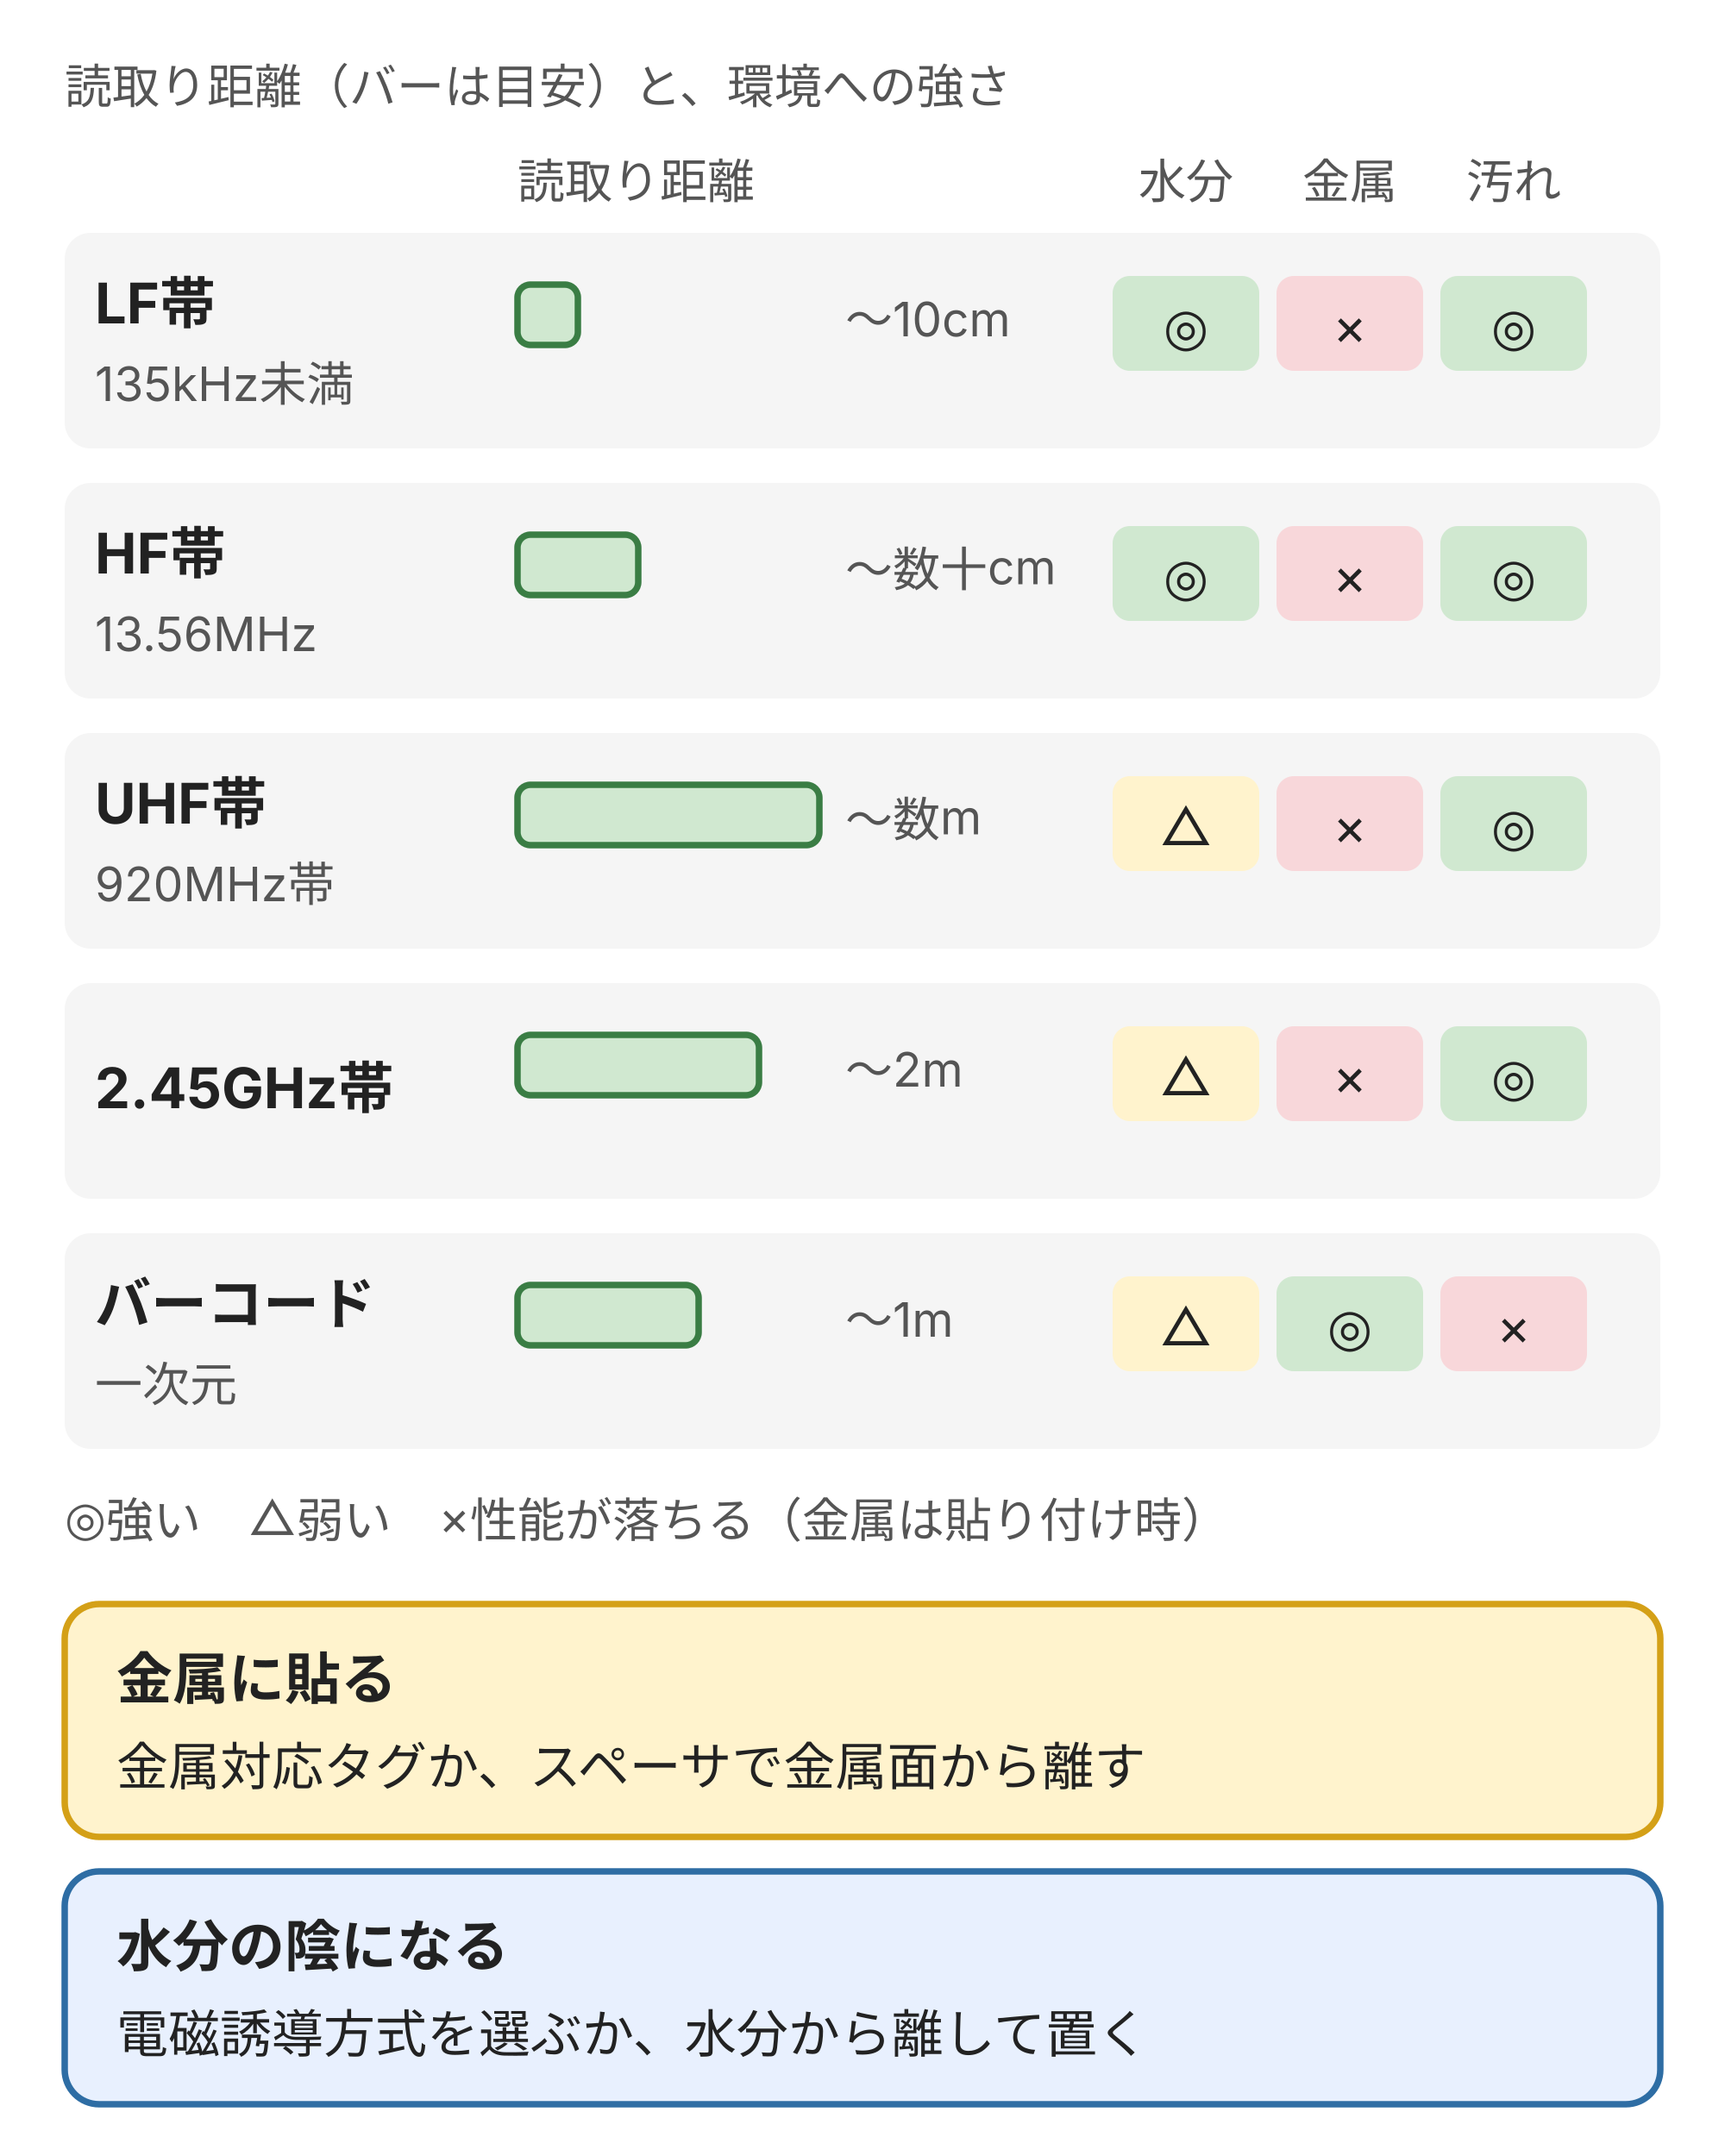
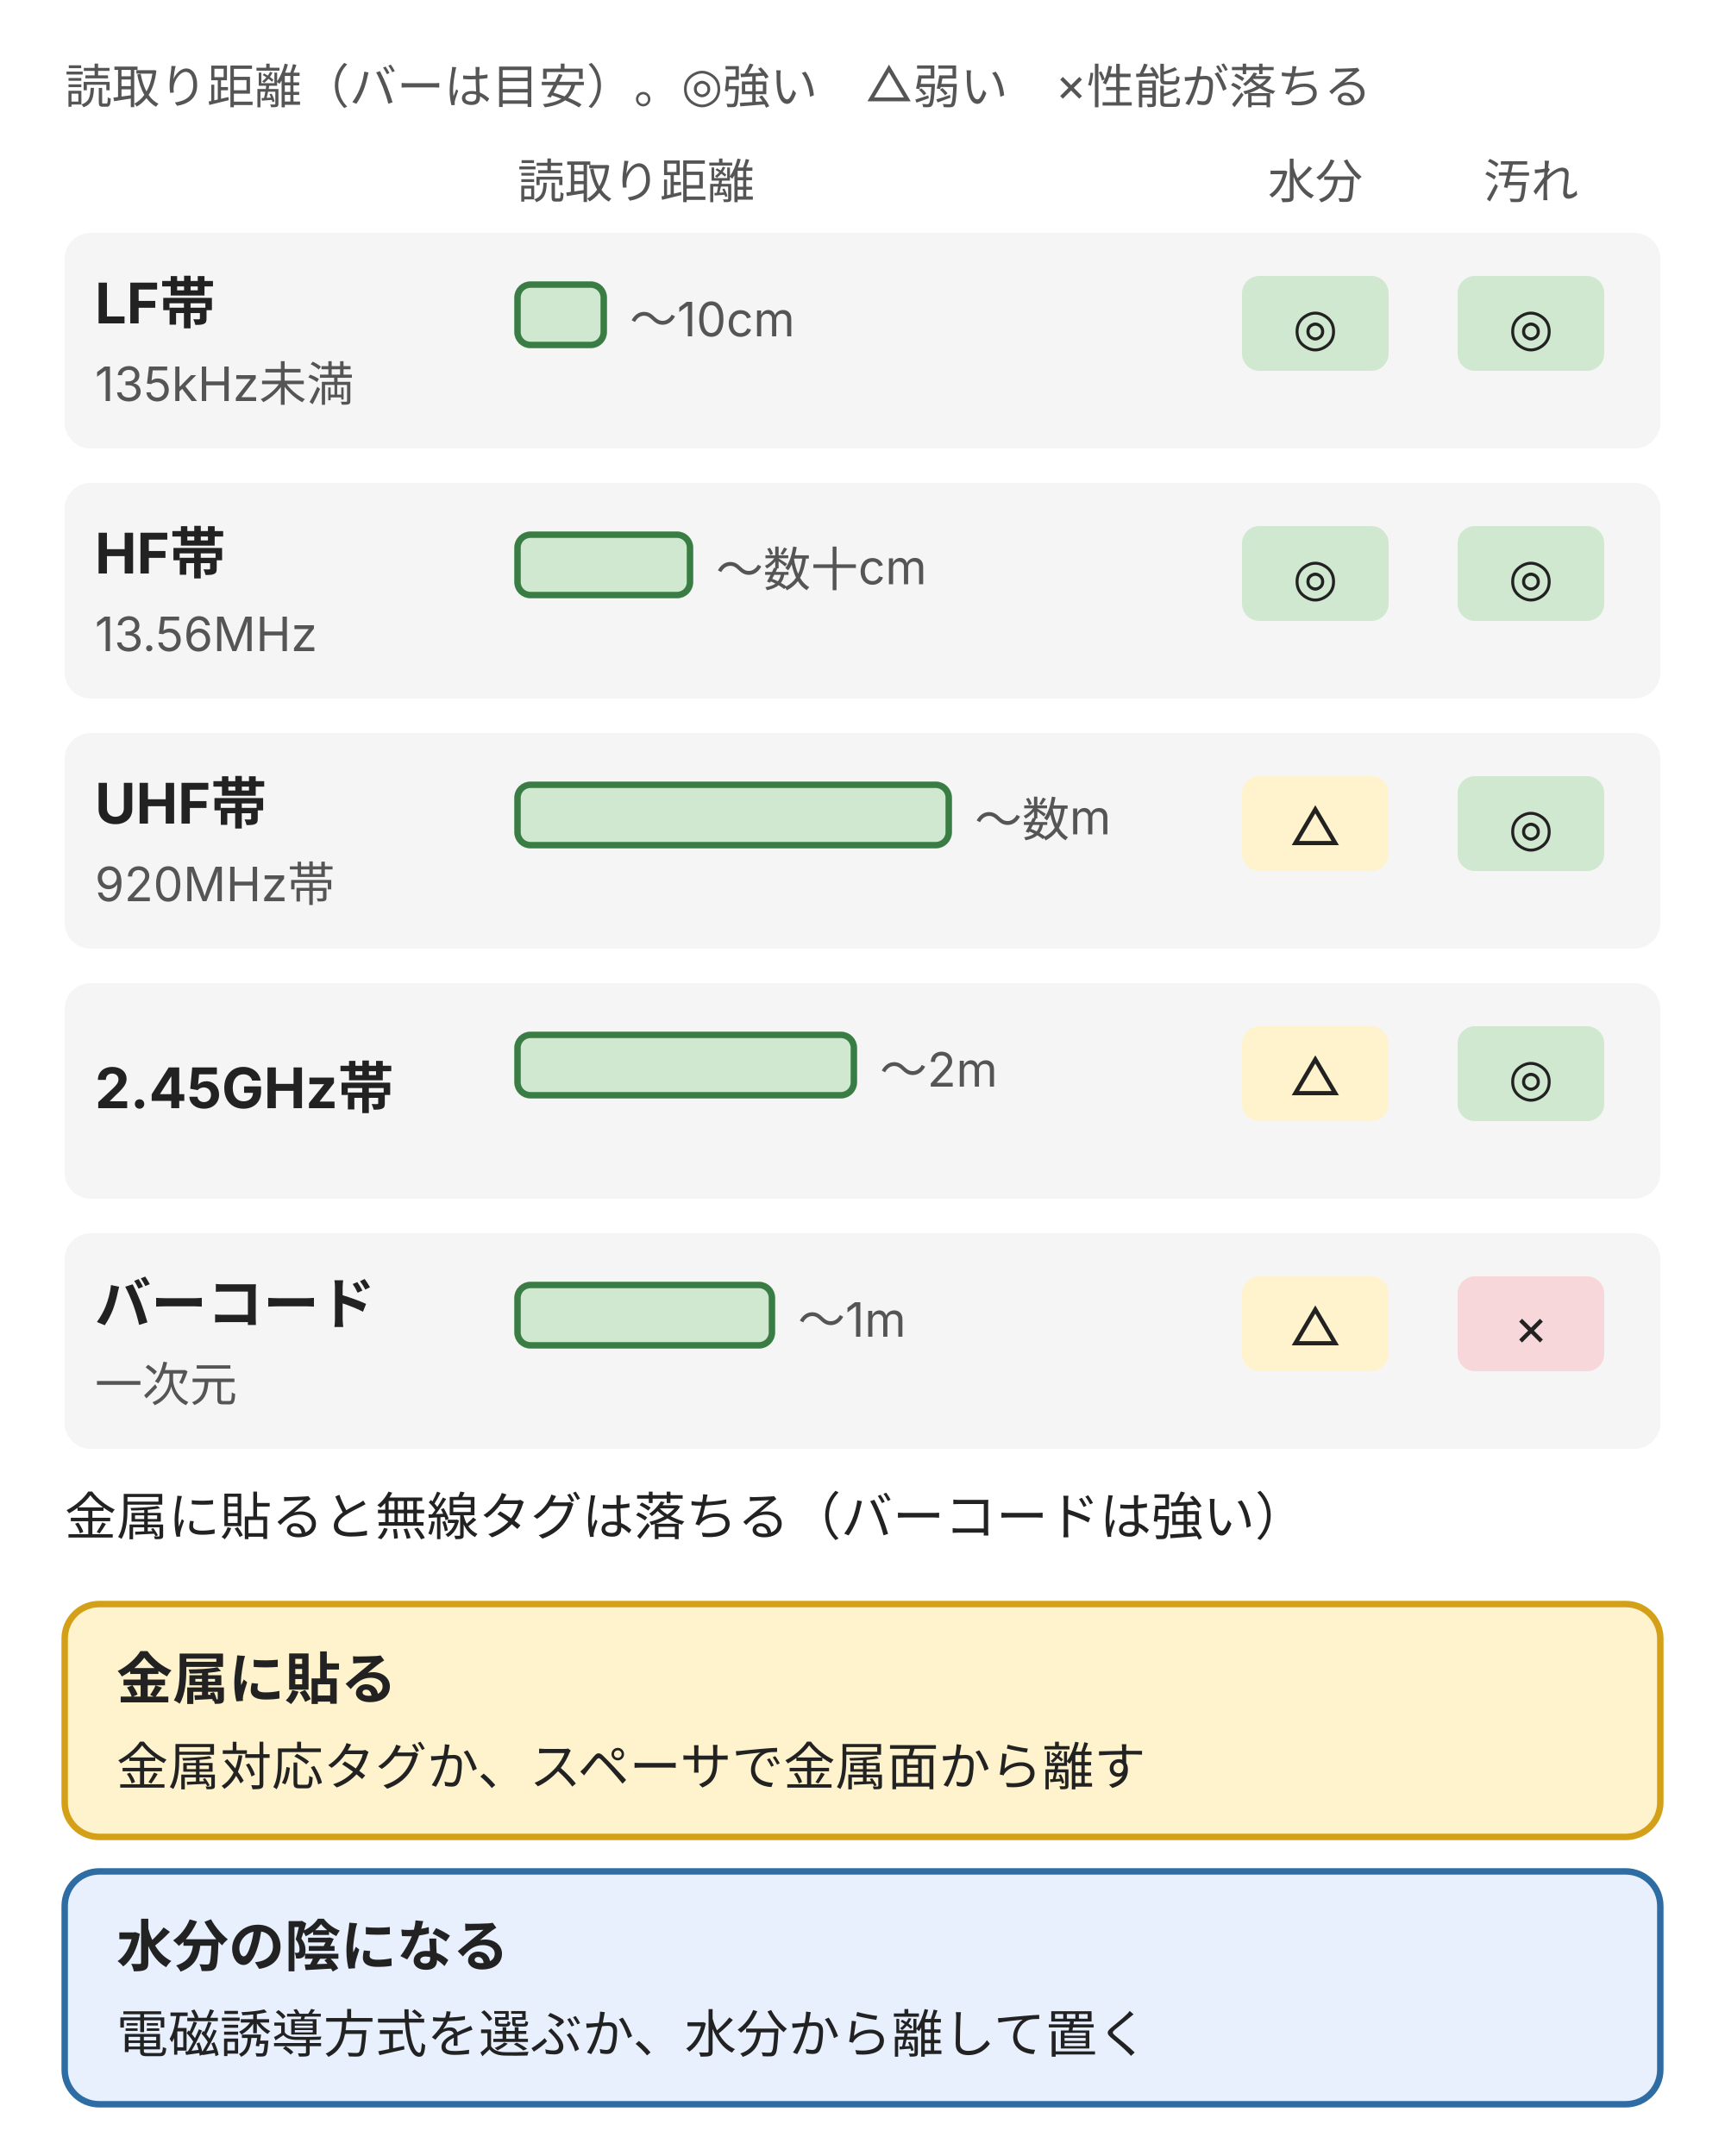
<svg xmlns="http://www.w3.org/2000/svg" viewBox="0 0 400 500" style="max-width:400px;width:100%" role="img" aria-label="無線タグの方式別に読取り距離と、水分、金属、汚れへの強さをバーコードと比べた図。920MHz帯は数mまで読めるが金属と水分に弱い">
  <defs>
    <style>
      text { font-family: Inter, "Noto Sans JP", "Hiragino Kaku Gothic ProN", sans-serif; font-size: 12px; fill: #222; }
      .b { font-size: 13px; font-weight: bold; }
      .s { font-size: 11px; fill: #555; }
      .m { text-anchor: middle; }
      .row { fill: #f5f5f5; }
      .bar { fill: #d0e8d0; stroke: #3a7d44; stroke-width: 1.5; }
      .g { fill: #d0e8d0; }
      .o { fill: #e8f0fe; }
      .w { fill: #fff3cd; }
      .x { fill: #f8d7da; }
    </style>
  </defs>
-   <text class="s" x="15" y="24">読取り距離（バーは目安）と、環境への強さ</text>
+   <text class="s" x="15" y="24">読取り距離（バーは目安）。◎強い　△弱い　×性能が落ちる</text>
  <text class="s" x="120" y="46">読取り距離</text>
-   <text class="s m" x="275" y="46">水分</text>
-   <text class="s m" x="313" y="46">金属</text>
-   <text class="s m" x="351" y="46">汚れ</text>
+   <text class="s m" x="305" y="46">水分</text>
+   <text class="s m" x="355" y="46">汚れ</text>
  <g>
    <rect class="row" x="15" y="54" width="370" height="50" rx="6" />
    <text class="b" x="22" y="75">LF帯</text>
    <text class="s" x="22" y="93">135kHz未満</text>
-     <rect class="bar" x="120" y="66" width="14" height="14" rx="3" />
-     <text class="s" x="196" y="78">〜10cm</text>
+     <rect class="bar" x="120" y="66" width="20" height="14" rx="3" />
+     <text class="s" x="146" y="78">〜10cm</text>
    <g class="m">
-       <rect class="g" x="258" y="64" width="34" height="22" rx="4" />
-       <text x="275" y="80">◎</text>
-       <rect class="x" x="296" y="64" width="34" height="22" rx="4" />
-       <text x="313" y="80">×</text>
-       <rect class="g" x="334" y="64" width="34" height="22" rx="4" />
-       <text x="351" y="80">◎</text>
+       <rect class="g" x="288" y="64" width="34" height="22" rx="4" />
+       <text x="305" y="80">◎</text>
+       <rect class="g" x="338" y="64" width="34" height="22" rx="4" />
+       <text x="355" y="80">◎</text>
    </g>
  </g>
  <g>
    <rect class="row" x="15" y="112" width="370" height="50" rx="6" />
    <text class="b" x="22" y="133">HF帯</text>
    <text class="s" x="22" y="151">13.56MHz</text>
-     <rect class="bar" x="120" y="124" width="28" height="14" rx="3" />
-     <text class="s" x="196" y="136">〜数十cm</text>
+     <rect class="bar" x="120" y="124" width="40" height="14" rx="3" />
+     <text class="s" x="166" y="136">〜数十cm</text>
    <g class="m">
-       <rect class="g" x="258" y="122" width="34" height="22" rx="4" />
-       <text x="275" y="138">◎</text>
-       <rect class="x" x="296" y="122" width="34" height="22" rx="4" />
-       <text x="313" y="138">×</text>
-       <rect class="g" x="334" y="122" width="34" height="22" rx="4" />
-       <text x="351" y="138">◎</text>
+       <rect class="g" x="288" y="122" width="34" height="22" rx="4" />
+       <text x="305" y="138">◎</text>
+       <rect class="g" x="338" y="122" width="34" height="22" rx="4" />
+       <text x="355" y="138">◎</text>
    </g>
  </g>
  <g>
    <rect class="row" x="15" y="170" width="370" height="50" rx="6" />
    <text class="b" x="22" y="191">UHF帯</text>
    <text class="s" x="22" y="209">920MHz帯</text>
-     <rect class="bar" x="120" y="182" width="70" height="14" rx="3" />
-     <text class="s" x="196" y="194">〜数m</text>
+     <rect class="bar" x="120" y="182" width="100" height="14" rx="3" />
+     <text class="s" x="226" y="194">〜数m</text>
    <g class="m">
-       <rect class="w" x="258" y="180" width="34" height="22" rx="4" />
-       <text x="275" y="196">△</text>
-       <rect class="x" x="296" y="180" width="34" height="22" rx="4" />
-       <text x="313" y="196">×</text>
-       <rect class="g" x="334" y="180" width="34" height="22" rx="4" />
-       <text x="351" y="196">◎</text>
+       <rect class="w" x="288" y="180" width="34" height="22" rx="4" />
+       <text x="305" y="196">△</text>
+       <rect class="g" x="338" y="180" width="34" height="22" rx="4" />
+       <text x="355" y="196">◎</text>
    </g>
  </g>
  <g>
    <rect class="row" x="15" y="228" width="370" height="50" rx="6" />
    <text class="b" x="22" y="257">2.45GHz帯</text>
-     <rect class="bar" x="120" y="240" width="56" height="14" rx="3" />
-     <text class="s" x="196" y="252">〜2m</text>
+     <rect class="bar" x="120" y="240" width="78" height="14" rx="3" />
+     <text class="s" x="204" y="252">〜2m</text>
    <g class="m">
-       <rect class="w" x="258" y="238" width="34" height="22" rx="4" />
-       <text x="275" y="254">△</text>
-       <rect class="x" x="296" y="238" width="34" height="22" rx="4" />
-       <text x="313" y="254">×</text>
-       <rect class="g" x="334" y="238" width="34" height="22" rx="4" />
-       <text x="351" y="254">◎</text>
+       <rect class="w" x="288" y="238" width="34" height="22" rx="4" />
+       <text x="305" y="254">△</text>
+       <rect class="g" x="338" y="238" width="34" height="22" rx="4" />
+       <text x="355" y="254">◎</text>
    </g>
  </g>
  <g>
    <rect class="row" x="15" y="286" width="370" height="50" rx="6" />
    <text class="b" x="22" y="307">バーコード</text>
    <text class="s" x="22" y="325">一次元</text>
-     <rect class="bar" x="120" y="298" width="42" height="14" rx="3" />
-     <text class="s" x="196" y="310">〜1m</text>
+     <rect class="bar" x="120" y="298" width="59" height="14" rx="3" />
+     <text class="s" x="185" y="310">〜1m</text>
    <g class="m">
-       <rect class="w" x="258" y="296" width="34" height="22" rx="4" />
-       <text x="275" y="312">△</text>
-       <rect class="g" x="296" y="296" width="34" height="22" rx="4" />
-       <text x="313" y="312">◎</text>
-       <rect class="x" x="334" y="296" width="34" height="22" rx="4" />
-       <text x="351" y="312">×</text>
+       <rect class="w" x="288" y="296" width="34" height="22" rx="4" />
+       <text x="305" y="312">△</text>
+       <rect class="x" x="338" y="296" width="34" height="22" rx="4" />
+       <text x="355" y="312">×</text>
    </g>
  </g>
-   <text class="s" x="15" y="356">◎強い　△弱い　×性能が落ちる（金属は貼り付け時）</text>
+   <text x="15" y="356">金属に貼ると無線タグは落ちる（バーコードは強い）</text>
  <rect x="15" y="372" width="370" height="54" rx="8" style="fill:#fff3cd;stroke:#d4a017;stroke-width:1.5" />
  <text class="b" x="27" y="394">金属に貼る</text>
  <text x="27" y="414">金属対応タグか、スペーサで金属面から離す</text>
  <rect x="15" y="434" width="370" height="54" rx="8" style="fill:#e8f0fe;stroke:#2e6da4;stroke-width:1.5" />
  <text class="b" x="27" y="456">水分の陰になる</text>
  <text x="27" y="476">電磁誘導方式を選ぶか、水分から離して置く</text>
</svg>
